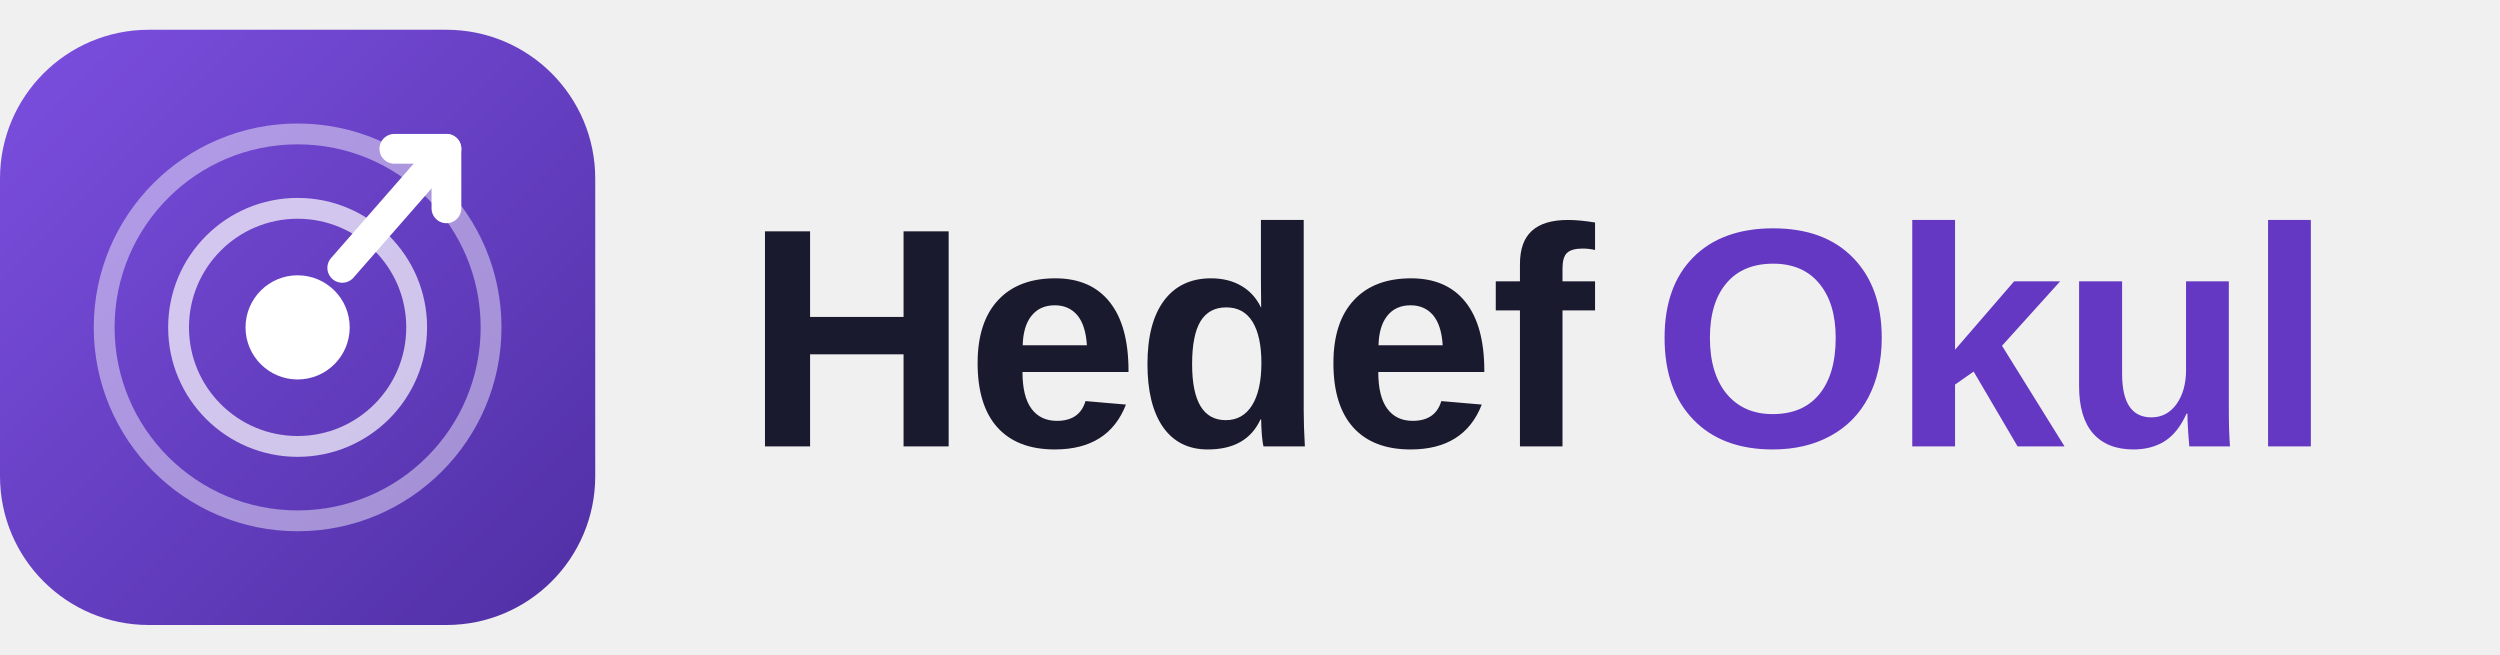
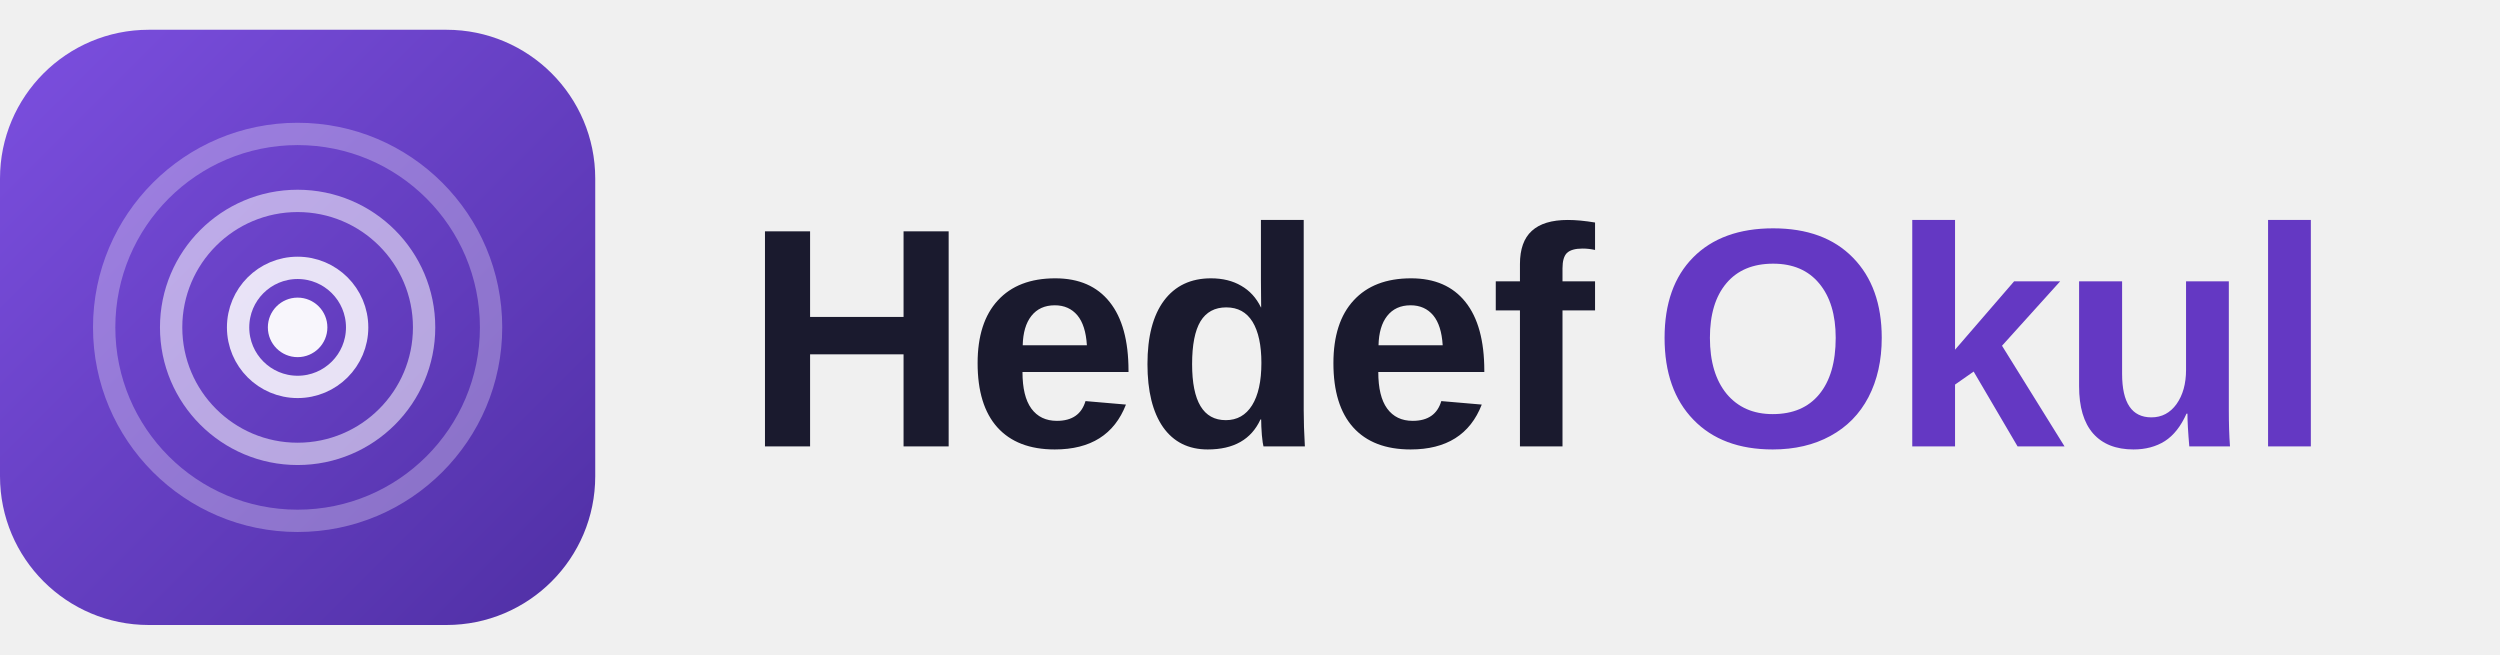
<svg xmlns="http://www.w3.org/2000/svg" width="168" height="44" viewBox="0 0 168 44" fill="none">
  <rect x="0" y="2" width="40" height="40" rx="10" fill="url(#iconGrad)" />
-   <circle cx="20" cy="22" r="13" stroke="white" stroke-width="1.4" fill="none" opacity="0.45" />
-   <circle cx="20" cy="22" r="8" stroke="white" stroke-width="1.4" fill="none" opacity="0.7" />
-   <circle cx="20" cy="22" r="3.5" fill="white" />
-   <line x1="30" y1="10" x2="23" y2="18" stroke="white" stroke-width="2" stroke-linecap="round" />
-   <polyline points="30,10 26.5,10 30,10 30,14" stroke="white" stroke-width="2" stroke-linecap="round" stroke-linejoin="round" fill="none" />
+   <circle cx="20" cy="22" r="13" stroke="white" stroke-width="1.5" fill="none" opacity="0.3" />
+   <circle cx="20" cy="22" r="8.5" stroke="white" stroke-width="1.5" fill="none" opacity="0.55" />
+   <circle cx="20" cy="22" r="4" stroke="white" stroke-width="1.5" fill="none" opacity="0.85" />
+   <circle cx="20" cy="22" r="2" fill="white" opacity="0.95" />
  <text x="50" y="30" font-family="'Segoe UI','Helvetica Neue',Arial,sans-serif" font-size="21" font-weight="800" fill="#1a1a2e" letter-spacing="-0.3">Hedef</text>
  <text x="111" y="30" font-family="'Segoe UI','Helvetica Neue',Arial,sans-serif" font-size="21" font-weight="800" fill="#6438c3" letter-spacing="-0.3">Okul</text>
  <defs>
    <linearGradient id="iconGrad" x1="0" y1="2" x2="40" y2="42" gradientUnits="userSpaceOnUse">
      <stop stop-color="#7c4fe0" />
      <stop offset="1" stop-color="#4f2fa4" />
    </linearGradient>
  </defs>
</svg>
